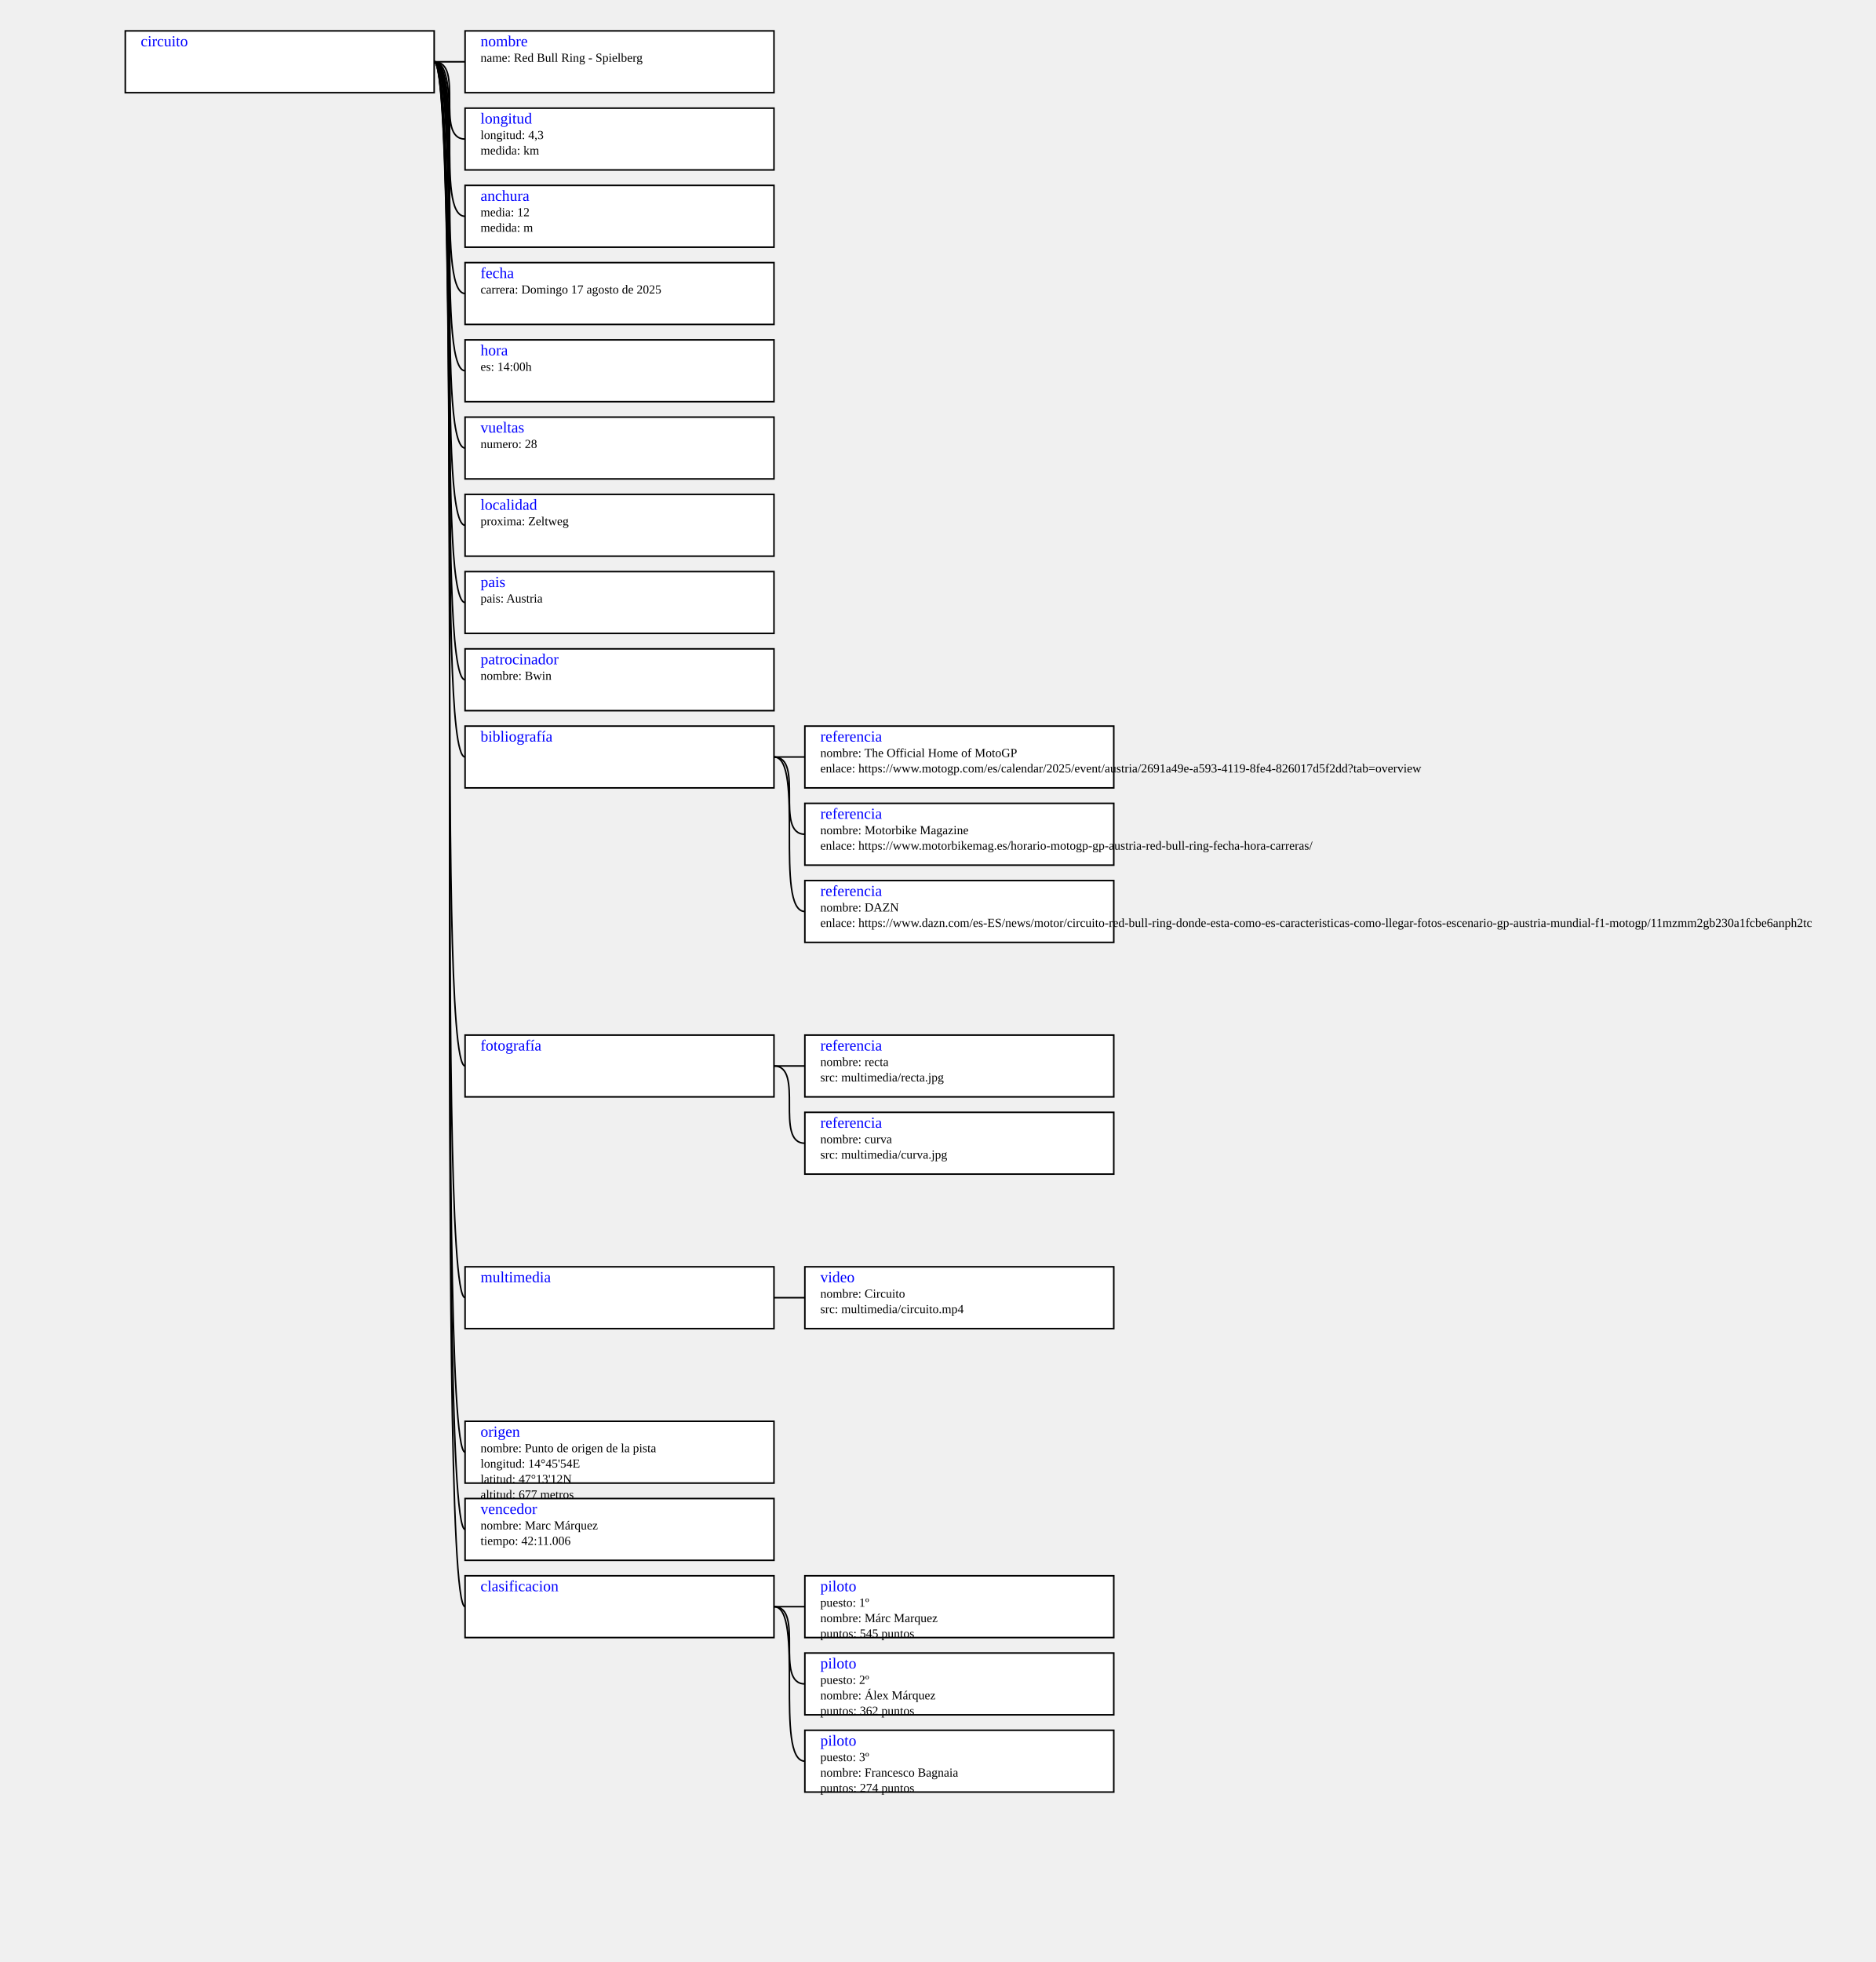
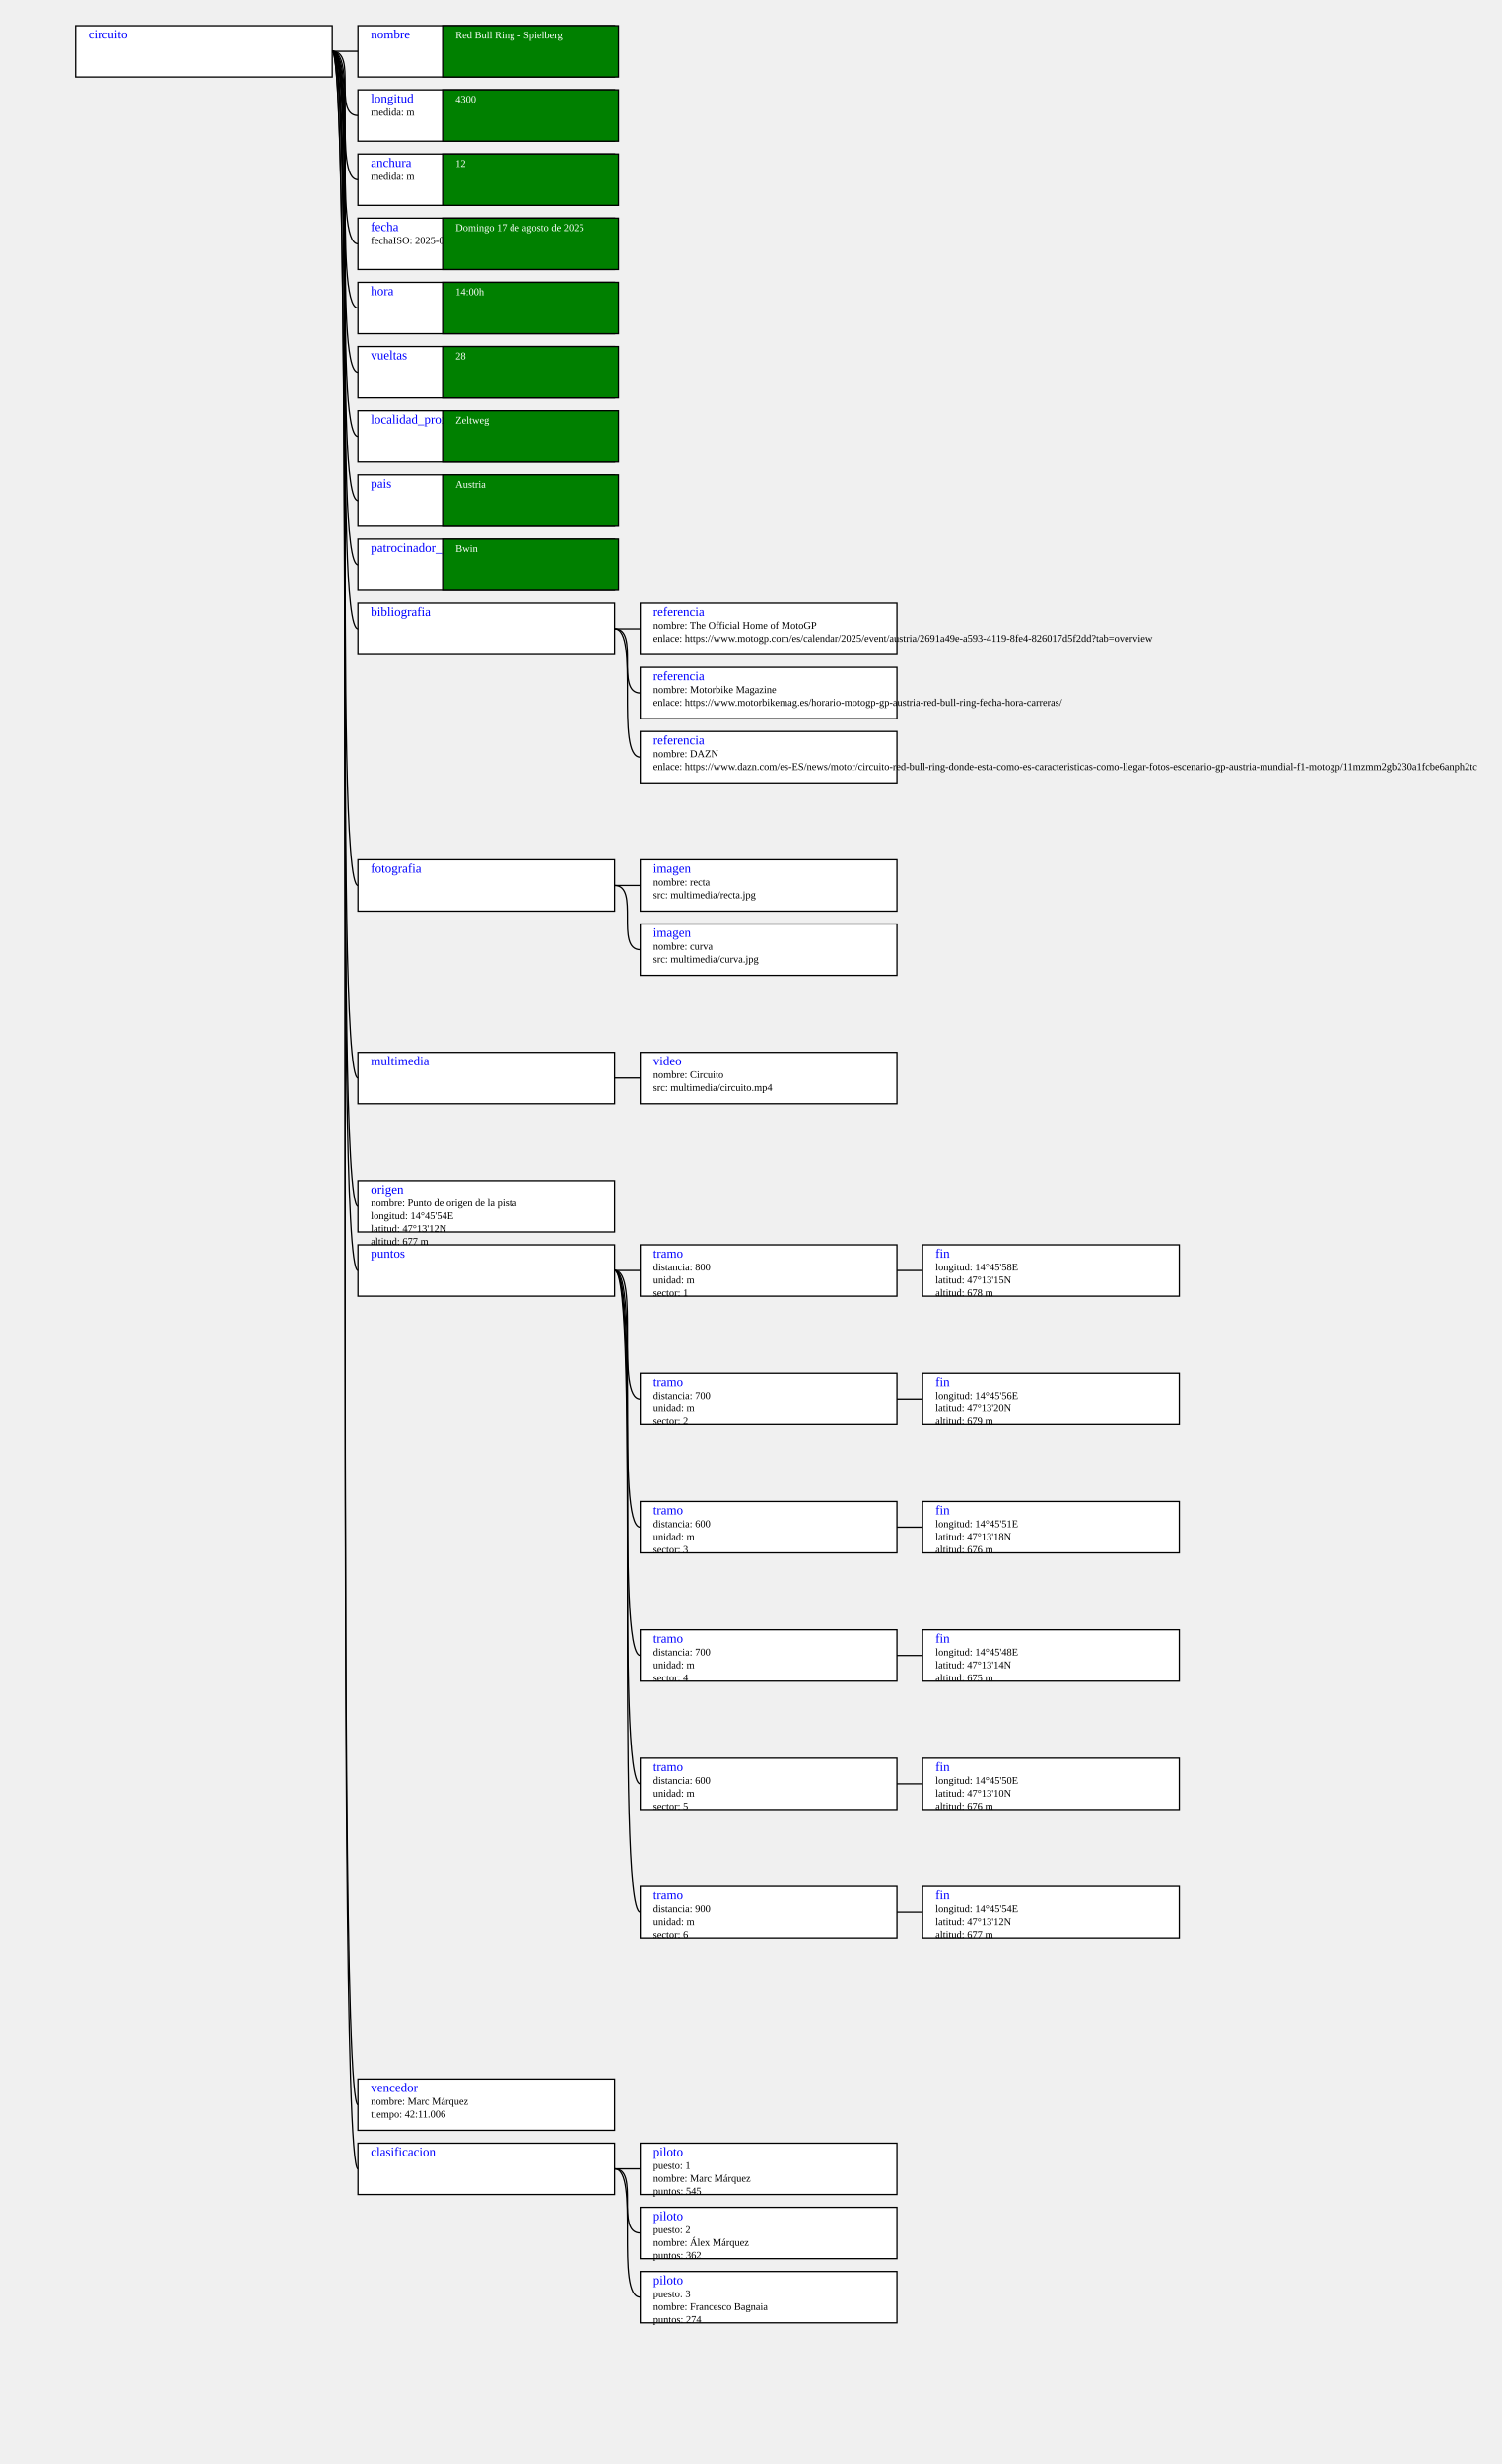
- <svg xmlns="http://www.w3.org/2000/svg" width="auto" height="1270" style="overflow:visible " version="1.1">
+ <svg xmlns="http://www.w3.org/2000/svg" width="auto" height="1920" style="overflow:visible " version="1.1">
  <rect x="20" y="20" width="200" height="40" style="fill:white;stroke:black;stroke-width:1" />
  <text x="30" y="30" font-size="10" style="fill:blue">circuito</text>
  <rect x="240" y="20" width="200" height="40" style="fill:white;stroke:black;stroke-width:1" />
  <text x="250" y="30" font-size="10" style="fill:blue">nombre</text>
  <path d="M220 40 C240 40 220 40 240 40" style="fill:transparent;stroke:black" />
-   <text x="250" y="40" font-size="8" style="fill:black">name: Red Bull Ring - Spielberg</text>
+   <rect x="306" y="20" width="137" height="40" style="fill:green;stroke:black;stroke-width:1" />
+   <text x="316" y="30" font-size="8" style="fill:white">Red Bull Ring - Spielberg</text>
  <rect x="240" y="70" width="200" height="40" style="fill:white;stroke:black;stroke-width:1" />
  <text x="250" y="80" font-size="10" style="fill:blue">longitud</text>
  <path d="M220 40 C240 40 220 90 240 90" style="fill:transparent;stroke:black" />
-   <text x="250" y="90" font-size="8" style="fill:black">longitud: 4,3</text>
-   <text x="250" y="100" font-size="8" style="fill:black">medida: km</text>
+   <text x="250" y="90" font-size="8" style="fill:black">medida: m</text>
+   <rect x="306" y="70" width="137" height="40" style="fill:green;stroke:black;stroke-width:1" />
+   <text x="316" y="80" font-size="8" style="fill:white">4300</text>
  <rect x="240" y="120" width="200" height="40" style="fill:white;stroke:black;stroke-width:1" />
  <text x="250" y="130" font-size="10" style="fill:blue">anchura</text>
  <path d="M220 40 C240 40 220 140 240 140" style="fill:transparent;stroke:black" />
-   <text x="250" y="140" font-size="8" style="fill:black">media: 12</text>
-   <text x="250" y="150" font-size="8" style="fill:black">medida: m</text>
+   <text x="250" y="140" font-size="8" style="fill:black">medida: m</text>
+   <rect x="306" y="120" width="137" height="40" style="fill:green;stroke:black;stroke-width:1" />
+   <text x="316" y="130" font-size="8" style="fill:white">12</text>
  <rect x="240" y="170" width="200" height="40" style="fill:white;stroke:black;stroke-width:1" />
  <text x="250" y="180" font-size="10" style="fill:blue">fecha</text>
  <path d="M220 40 C240 40 220 190 240 190" style="fill:transparent;stroke:black" />
-   <text x="250" y="190" font-size="8" style="fill:black">carrera: Domingo 17 agosto de 2025</text>
+   <text x="250" y="190" font-size="8" style="fill:black">fechaISO: 2025-08-17</text>
+   <rect x="306" y="170" width="137" height="40" style="fill:green;stroke:black;stroke-width:1" />
+   <text x="316" y="180" font-size="8" style="fill:white">Domingo 17 de agosto de 2025</text>
  <rect x="240" y="220" width="200" height="40" style="fill:white;stroke:black;stroke-width:1" />
  <text x="250" y="230" font-size="10" style="fill:blue">hora</text>
  <path d="M220 40 C240 40 220 240 240 240" style="fill:transparent;stroke:black" />
-   <text x="250" y="240" font-size="8" style="fill:black">es: 14:00h</text>
+   <rect x="306" y="220" width="137" height="40" style="fill:green;stroke:black;stroke-width:1" />
+   <text x="316" y="230" font-size="8" style="fill:white">14:00h</text>
  <rect x="240" y="270" width="200" height="40" style="fill:white;stroke:black;stroke-width:1" />
  <text x="250" y="280" font-size="10" style="fill:blue">vueltas</text>
  <path d="M220 40 C240 40 220 290 240 290" style="fill:transparent;stroke:black" />
-   <text x="250" y="290" font-size="8" style="fill:black">numero: 28</text>
+   <rect x="306" y="270" width="137" height="40" style="fill:green;stroke:black;stroke-width:1" />
+   <text x="316" y="280" font-size="8" style="fill:white">28</text>
  <rect x="240" y="320" width="200" height="40" style="fill:white;stroke:black;stroke-width:1" />
-   <text x="250" y="330" font-size="10" style="fill:blue">localidad</text>
+   <text x="250" y="330" font-size="10" style="fill:blue">localidad_proxima</text>
  <path d="M220 40 C240 40 220 340 240 340" style="fill:transparent;stroke:black" />
-   <text x="250" y="340" font-size="8" style="fill:black">proxima: Zeltweg</text>
+   <rect x="306" y="320" width="137" height="40" style="fill:green;stroke:black;stroke-width:1" />
+   <text x="316" y="330" font-size="8" style="fill:white">Zeltweg</text>
  <rect x="240" y="370" width="200" height="40" style="fill:white;stroke:black;stroke-width:1" />
  <text x="250" y="380" font-size="10" style="fill:blue">pais</text>
  <path d="M220 40 C240 40 220 390 240 390" style="fill:transparent;stroke:black" />
-   <text x="250" y="390" font-size="8" style="fill:black">pais: Austria</text>
+   <rect x="306" y="370" width="137" height="40" style="fill:green;stroke:black;stroke-width:1" />
+   <text x="316" y="380" font-size="8" style="fill:white">Austria</text>
  <rect x="240" y="420" width="200" height="40" style="fill:white;stroke:black;stroke-width:1" />
-   <text x="250" y="430" font-size="10" style="fill:blue">patrocinador</text>
+   <text x="250" y="430" font-size="10" style="fill:blue">patrocinador_principal</text>
  <path d="M220 40 C240 40 220 440 240 440" style="fill:transparent;stroke:black" />
-   <text x="250" y="440" font-size="8" style="fill:black">nombre: Bwin</text>
+   <rect x="306" y="420" width="137" height="40" style="fill:green;stroke:black;stroke-width:1" />
+   <text x="316" y="430" font-size="8" style="fill:white">Bwin</text>
  <rect x="240" y="470" width="200" height="40" style="fill:white;stroke:black;stroke-width:1" />
-   <text x="250" y="480" font-size="10" style="fill:blue">bibliografía</text>
+   <text x="250" y="480" font-size="10" style="fill:blue">bibliografia</text>
  <path d="M220 40 C240 40 220 490 240 490" style="fill:transparent;stroke:black" />
  <rect x="460" y="470" width="200" height="40" style="fill:white;stroke:black;stroke-width:1" />
  <text x="470" y="480" font-size="10" style="fill:blue">referencia</text>
  <path d="M440 490 C460 490 440 490 460 490" style="fill:transparent;stroke:black" />
  <text x="470" y="490" font-size="8" style="fill:black">nombre: The Official Home of MotoGP</text>
  <text x="470" y="500" font-size="8" style="fill:black">enlace: https://www.motogp.com/es/calendar/2025/event/austria/2691a49e-a593-4119-8fe4-826017d5f2dd?tab=overview</text>
  <rect x="460" y="520" width="200" height="40" style="fill:white;stroke:black;stroke-width:1" />
  <text x="470" y="530" font-size="10" style="fill:blue">referencia</text>
  <path d="M440 490 C460 490 440 540 460 540" style="fill:transparent;stroke:black" />
  <text x="470" y="540" font-size="8" style="fill:black">nombre: Motorbike Magazine</text>
  <text x="470" y="550" font-size="8" style="fill:black">enlace: https://www.motorbikemag.es/horario-motogp-gp-austria-red-bull-ring-fecha-hora-carreras/</text>
  <rect x="460" y="570" width="200" height="40" style="fill:white;stroke:black;stroke-width:1" />
  <text x="470" y="580" font-size="10" style="fill:blue">referencia</text>
  <path d="M440 490 C460 490 440 590 460 590" style="fill:transparent;stroke:black" />
  <text x="470" y="590" font-size="8" style="fill:black">nombre: DAZN</text>
  <text x="470" y="600" font-size="8" style="fill:black">enlace: https://www.dazn.com/es-ES/news/motor/circuito-red-bull-ring-donde-esta-como-es-caracteristicas-como-llegar-fotos-escenario-gp-austria-mundial-f1-motogp/11mzmm2gb230a1fcbe6anph2tc</text>
  <rect x="240" y="670" width="200" height="40" style="fill:white;stroke:black;stroke-width:1" />
-   <text x="250" y="680" font-size="10" style="fill:blue">fotografía</text>
+   <text x="250" y="680" font-size="10" style="fill:blue">fotografia</text>
  <path d="M220 40 C240 40 220 690 240 690" style="fill:transparent;stroke:black" />
  <rect x="460" y="670" width="200" height="40" style="fill:white;stroke:black;stroke-width:1" />
-   <text x="470" y="680" font-size="10" style="fill:blue">referencia</text>
+   <text x="470" y="680" font-size="10" style="fill:blue">imagen</text>
  <path d="M440 690 C460 690 440 690 460 690" style="fill:transparent;stroke:black" />
  <text x="470" y="690" font-size="8" style="fill:black">nombre: recta</text>
  <text x="470" y="700" font-size="8" style="fill:black">src: multimedia/recta.jpg</text>
  <rect x="460" y="720" width="200" height="40" style="fill:white;stroke:black;stroke-width:1" />
-   <text x="470" y="730" font-size="10" style="fill:blue">referencia</text>
+   <text x="470" y="730" font-size="10" style="fill:blue">imagen</text>
  <path d="M440 690 C460 690 440 740 460 740" style="fill:transparent;stroke:black" />
  <text x="470" y="740" font-size="8" style="fill:black">nombre: curva</text>
  <text x="470" y="750" font-size="8" style="fill:black">src: multimedia/curva.jpg</text>
  <rect x="240" y="820" width="200" height="40" style="fill:white;stroke:black;stroke-width:1" />
  <text x="250" y="830" font-size="10" style="fill:blue">multimedia</text>
  <path d="M220 40 C240 40 220 840 240 840" style="fill:transparent;stroke:black" />
  <rect x="460" y="820" width="200" height="40" style="fill:white;stroke:black;stroke-width:1" />
  <text x="470" y="830" font-size="10" style="fill:blue">video</text>
  <path d="M440 840 C460 840 440 840 460 840" style="fill:transparent;stroke:black" />
  <text x="470" y="840" font-size="8" style="fill:black">nombre: Circuito</text>
  <text x="470" y="850" font-size="8" style="fill:black">src: multimedia/circuito.mp4</text>
  <rect x="240" y="920" width="200" height="40" style="fill:white;stroke:black;stroke-width:1" />
  <text x="250" y="930" font-size="10" style="fill:blue">origen</text>
  <path d="M220 40 C240 40 220 940 240 940" style="fill:transparent;stroke:black" />
  <text x="250" y="940" font-size="8" style="fill:black">nombre: Punto de origen de la pista</text>
  <text x="250" y="950" font-size="8" style="fill:black">longitud: 14°45'54E</text>
  <text x="250" y="960" font-size="8" style="fill:black">latitud: 47°13'12N</text>
-   <text x="250" y="970" font-size="8" style="fill:black">altitud: 677 metros</text>
+   <text x="250" y="970" font-size="8" style="fill:black">altitud: 677 m</text>
  <rect x="240" y="970" width="200" height="40" style="fill:white;stroke:black;stroke-width:1" />
-   <text x="250" y="980" font-size="10" style="fill:blue">vencedor</text>
+   <text x="250" y="980" font-size="10" style="fill:blue">puntos</text>
  <path d="M220 40 C240 40 220 990 240 990" style="fill:transparent;stroke:black" />
-   <text x="250" y="990" font-size="8" style="fill:black">nombre: Marc Márquez</text>
-   <text x="250" y="1000" font-size="8" style="fill:black">tiempo: 42:11.006</text>
-   <rect x="240" y="1020" width="200" height="40" style="fill:white;stroke:black;stroke-width:1" />
-   <text x="250" y="1030" font-size="10" style="fill:blue">clasificacion</text>
-   <path d="M220 40 C240 40 220 1040 240 1040" style="fill:transparent;stroke:black" />
-   <rect x="460" y="1020" width="200" height="40" style="fill:white;stroke:black;stroke-width:1" />
-   <text x="470" y="1030" font-size="10" style="fill:blue">piloto</text>
-   <path d="M440 1040 C460 1040 440 1040 460 1040" style="fill:transparent;stroke:black" />
-   <text x="470" y="1040" font-size="8" style="fill:black">puesto: 1º</text>
-   <text x="470" y="1050" font-size="8" style="fill:black">nombre: Márc Marquez</text>
-   <text x="470" y="1060" font-size="8" style="fill:black">puntos: 545 puntos</text>
+   <rect x="460" y="970" width="200" height="40" style="fill:white;stroke:black;stroke-width:1" />
+   <text x="470" y="980" font-size="10" style="fill:blue">tramo</text>
+   <path d="M440 990 C460 990 440 990 460 990" style="fill:transparent;stroke:black" />
+   <text x="470" y="990" font-size="8" style="fill:black">distancia: 800</text>
+   <text x="470" y="1000" font-size="8" style="fill:black">unidad: m</text>
+   <text x="470" y="1010" font-size="8" style="fill:black">sector: 1</text>
+   <rect x="680" y="970" width="200" height="40" style="fill:white;stroke:black;stroke-width:1" />
+   <text x="690" y="980" font-size="10" style="fill:blue">fin</text>
+   <path d="M660 990 C680 990 660 990 680 990" style="fill:transparent;stroke:black" />
+   <text x="690" y="990" font-size="8" style="fill:black">longitud: 14°45'58E</text>
+   <text x="690" y="1000" font-size="8" style="fill:black">latitud: 47°13'15N</text>
+   <text x="690" y="1010" font-size="8" style="fill:black">altitud: 678 m</text>
  <rect x="460" y="1070" width="200" height="40" style="fill:white;stroke:black;stroke-width:1" />
-   <text x="470" y="1080" font-size="10" style="fill:blue">piloto</text>
-   <path d="M440 1040 C460 1040 440 1090 460 1090" style="fill:transparent;stroke:black" />
-   <text x="470" y="1090" font-size="8" style="fill:black">puesto: 2º</text>
-   <text x="470" y="1100" font-size="8" style="fill:black">nombre: Álex Márquez</text>
-   <text x="470" y="1110" font-size="8" style="fill:black">puntos: 362 puntos</text>
-   <rect x="460" y="1120" width="200" height="40" style="fill:white;stroke:black;stroke-width:1" />
-   <text x="470" y="1130" font-size="10" style="fill:blue">piloto</text>
-   <path d="M440 1040 C460 1040 440 1140 460 1140" style="fill:transparent;stroke:black" />
-   <text x="470" y="1140" font-size="8" style="fill:black">puesto: 3º</text>
-   <text x="470" y="1150" font-size="8" style="fill:black">nombre: Francesco Bagnaia</text>
-   <text x="470" y="1160" font-size="8" style="fill:black">puntos: 274 puntos</text>
+   <text x="470" y="1080" font-size="10" style="fill:blue">tramo</text>
+   <path d="M440 990 C460 990 440 1090 460 1090" style="fill:transparent;stroke:black" />
+   <text x="470" y="1090" font-size="8" style="fill:black">distancia: 700</text>
+   <text x="470" y="1100" font-size="8" style="fill:black">unidad: m</text>
+   <text x="470" y="1110" font-size="8" style="fill:black">sector: 2</text>
+   <rect x="680" y="1070" width="200" height="40" style="fill:white;stroke:black;stroke-width:1" />
+   <text x="690" y="1080" font-size="10" style="fill:blue">fin</text>
+   <path d="M660 1090 C680 1090 660 1090 680 1090" style="fill:transparent;stroke:black" />
+   <text x="690" y="1090" font-size="8" style="fill:black">longitud: 14°45'56E</text>
+   <text x="690" y="1100" font-size="8" style="fill:black">latitud: 47°13'20N</text>
+   <text x="690" y="1110" font-size="8" style="fill:black">altitud: 679 m</text>
+   <rect x="460" y="1170" width="200" height="40" style="fill:white;stroke:black;stroke-width:1" />
+   <text x="470" y="1180" font-size="10" style="fill:blue">tramo</text>
+   <path d="M440 990 C460 990 440 1190 460 1190" style="fill:transparent;stroke:black" />
+   <text x="470" y="1190" font-size="8" style="fill:black">distancia: 600</text>
+   <text x="470" y="1200" font-size="8" style="fill:black">unidad: m</text>
+   <text x="470" y="1210" font-size="8" style="fill:black">sector: 3</text>
+   <rect x="680" y="1170" width="200" height="40" style="fill:white;stroke:black;stroke-width:1" />
+   <text x="690" y="1180" font-size="10" style="fill:blue">fin</text>
+   <path d="M660 1190 C680 1190 660 1190 680 1190" style="fill:transparent;stroke:black" />
+   <text x="690" y="1190" font-size="8" style="fill:black">longitud: 14°45'51E</text>
+   <text x="690" y="1200" font-size="8" style="fill:black">latitud: 47°13'18N</text>
+   <text x="690" y="1210" font-size="8" style="fill:black">altitud: 676 m</text>
+   <rect x="460" y="1270" width="200" height="40" style="fill:white;stroke:black;stroke-width:1" />
+   <text x="470" y="1280" font-size="10" style="fill:blue">tramo</text>
+   <path d="M440 990 C460 990 440 1290 460 1290" style="fill:transparent;stroke:black" />
+   <text x="470" y="1290" font-size="8" style="fill:black">distancia: 700</text>
+   <text x="470" y="1300" font-size="8" style="fill:black">unidad: m</text>
+   <text x="470" y="1310" font-size="8" style="fill:black">sector: 4</text>
+   <rect x="680" y="1270" width="200" height="40" style="fill:white;stroke:black;stroke-width:1" />
+   <text x="690" y="1280" font-size="10" style="fill:blue">fin</text>
+   <path d="M660 1290 C680 1290 660 1290 680 1290" style="fill:transparent;stroke:black" />
+   <text x="690" y="1290" font-size="8" style="fill:black">longitud: 14°45'48E</text>
+   <text x="690" y="1300" font-size="8" style="fill:black">latitud: 47°13'14N</text>
+   <text x="690" y="1310" font-size="8" style="fill:black">altitud: 675 m</text>
+   <rect x="460" y="1370" width="200" height="40" style="fill:white;stroke:black;stroke-width:1" />
+   <text x="470" y="1380" font-size="10" style="fill:blue">tramo</text>
+   <path d="M440 990 C460 990 440 1390 460 1390" style="fill:transparent;stroke:black" />
+   <text x="470" y="1390" font-size="8" style="fill:black">distancia: 600</text>
+   <text x="470" y="1400" font-size="8" style="fill:black">unidad: m</text>
+   <text x="470" y="1410" font-size="8" style="fill:black">sector: 5</text>
+   <rect x="680" y="1370" width="200" height="40" style="fill:white;stroke:black;stroke-width:1" />
+   <text x="690" y="1380" font-size="10" style="fill:blue">fin</text>
+   <path d="M660 1390 C680 1390 660 1390 680 1390" style="fill:transparent;stroke:black" />
+   <text x="690" y="1390" font-size="8" style="fill:black">longitud: 14°45'50E</text>
+   <text x="690" y="1400" font-size="8" style="fill:black">latitud: 47°13'10N</text>
+   <text x="690" y="1410" font-size="8" style="fill:black">altitud: 676 m</text>
+   <rect x="460" y="1470" width="200" height="40" style="fill:white;stroke:black;stroke-width:1" />
+   <text x="470" y="1480" font-size="10" style="fill:blue">tramo</text>
+   <path d="M440 990 C460 990 440 1490 460 1490" style="fill:transparent;stroke:black" />
+   <text x="470" y="1490" font-size="8" style="fill:black">distancia: 900</text>
+   <text x="470" y="1500" font-size="8" style="fill:black">unidad: m</text>
+   <text x="470" y="1510" font-size="8" style="fill:black">sector: 6</text>
+   <rect x="680" y="1470" width="200" height="40" style="fill:white;stroke:black;stroke-width:1" />
+   <text x="690" y="1480" font-size="10" style="fill:blue">fin</text>
+   <path d="M660 1490 C680 1490 660 1490 680 1490" style="fill:transparent;stroke:black" />
+   <text x="690" y="1490" font-size="8" style="fill:black">longitud: 14°45'54E</text>
+   <text x="690" y="1500" font-size="8" style="fill:black">latitud: 47°13'12N</text>
+   <text x="690" y="1510" font-size="8" style="fill:black">altitud: 677 m</text>
+   <rect x="240" y="1620" width="200" height="40" style="fill:white;stroke:black;stroke-width:1" />
+   <text x="250" y="1630" font-size="10" style="fill:blue">vencedor</text>
+   <path d="M220 40 C240 40 220 1640 240 1640" style="fill:transparent;stroke:black" />
+   <text x="250" y="1640" font-size="8" style="fill:black">nombre: Marc Márquez</text>
+   <text x="250" y="1650" font-size="8" style="fill:black">tiempo: 42:11.006</text>
+   <rect x="240" y="1670" width="200" height="40" style="fill:white;stroke:black;stroke-width:1" />
+   <text x="250" y="1680" font-size="10" style="fill:blue">clasificacion</text>
+   <path d="M220 40 C240 40 220 1690 240 1690" style="fill:transparent;stroke:black" />
+   <rect x="460" y="1670" width="200" height="40" style="fill:white;stroke:black;stroke-width:1" />
+   <text x="470" y="1680" font-size="10" style="fill:blue">piloto</text>
+   <path d="M440 1690 C460 1690 440 1690 460 1690" style="fill:transparent;stroke:black" />
+   <text x="470" y="1690" font-size="8" style="fill:black">puesto: 1</text>
+   <text x="470" y="1700" font-size="8" style="fill:black">nombre: Marc Márquez</text>
+   <text x="470" y="1710" font-size="8" style="fill:black">puntos: 545</text>
+   <rect x="460" y="1720" width="200" height="40" style="fill:white;stroke:black;stroke-width:1" />
+   <text x="470" y="1730" font-size="10" style="fill:blue">piloto</text>
+   <path d="M440 1690 C460 1690 440 1740 460 1740" style="fill:transparent;stroke:black" />
+   <text x="470" y="1740" font-size="8" style="fill:black">puesto: 2</text>
+   <text x="470" y="1750" font-size="8" style="fill:black">nombre: Álex Márquez</text>
+   <text x="470" y="1760" font-size="8" style="fill:black">puntos: 362</text>
+   <rect x="460" y="1770" width="200" height="40" style="fill:white;stroke:black;stroke-width:1" />
+   <text x="470" y="1780" font-size="10" style="fill:blue">piloto</text>
+   <path d="M440 1690 C460 1690 440 1790 460 1790" style="fill:transparent;stroke:black" />
+   <text x="470" y="1790" font-size="8" style="fill:black">puesto: 3</text>
+   <text x="470" y="1800" font-size="8" style="fill:black">nombre: Francesco Bagnaia</text>
+   <text x="470" y="1810" font-size="8" style="fill:black">puntos: 274</text>
</svg>
